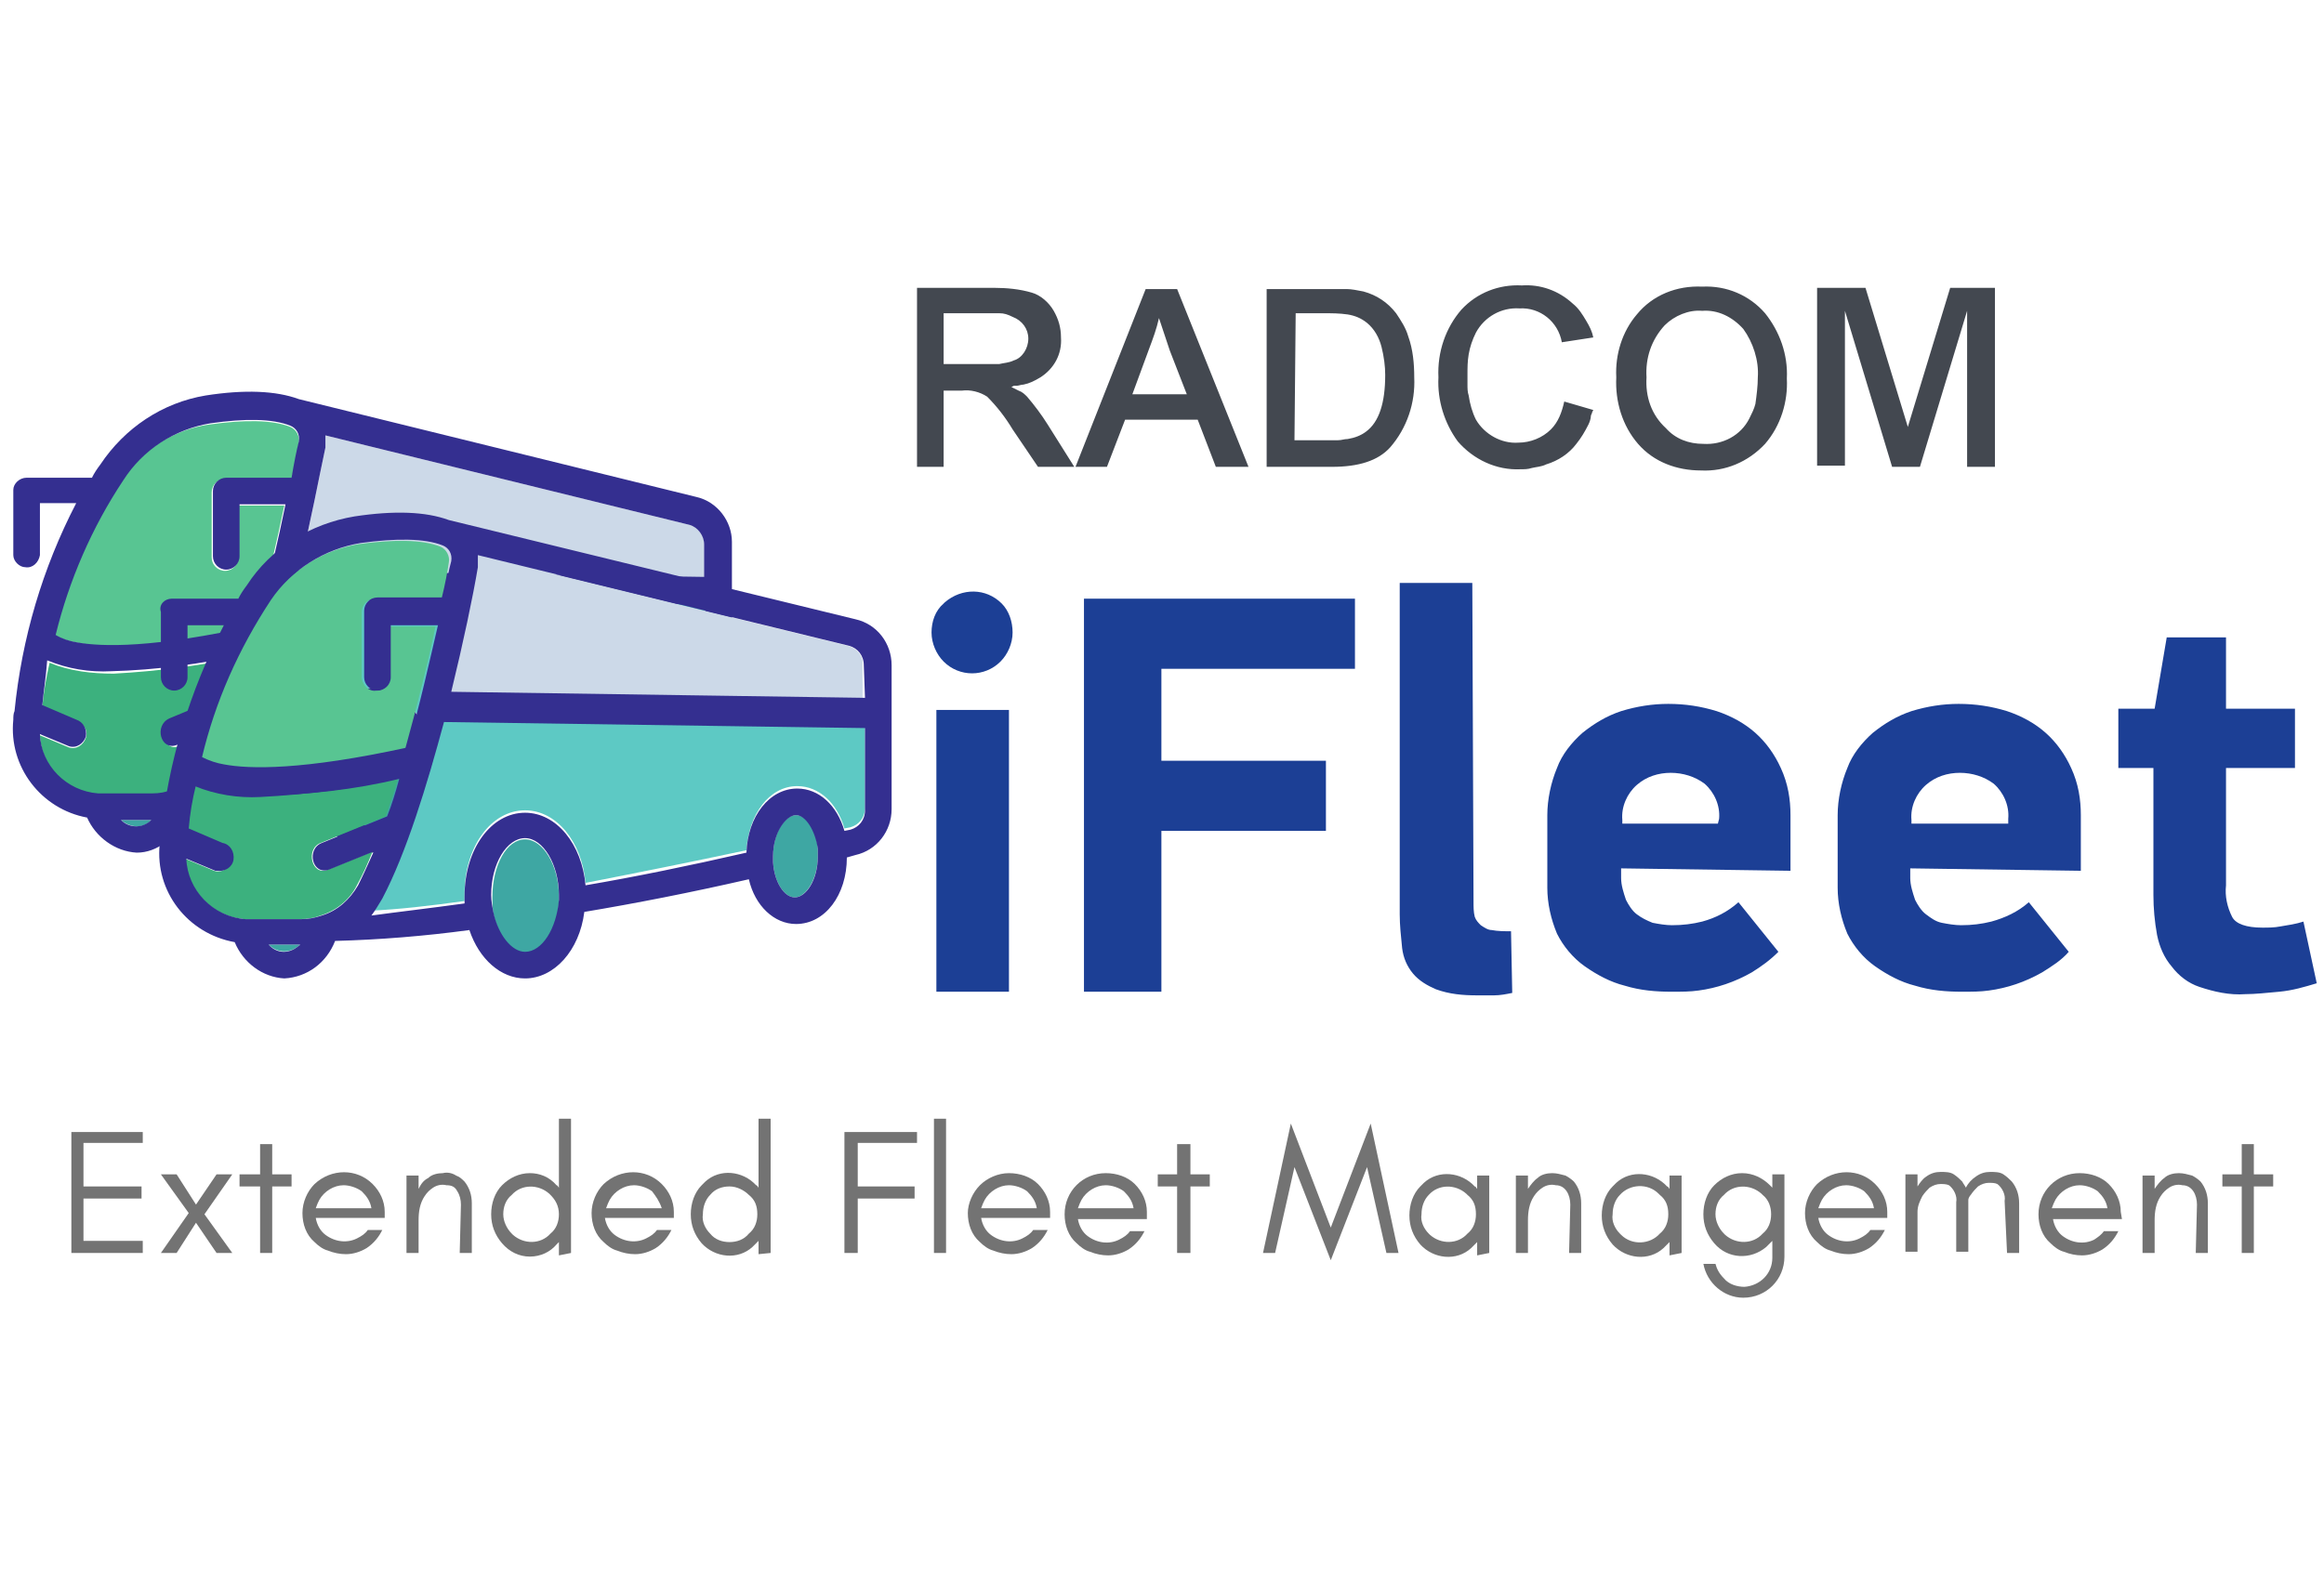
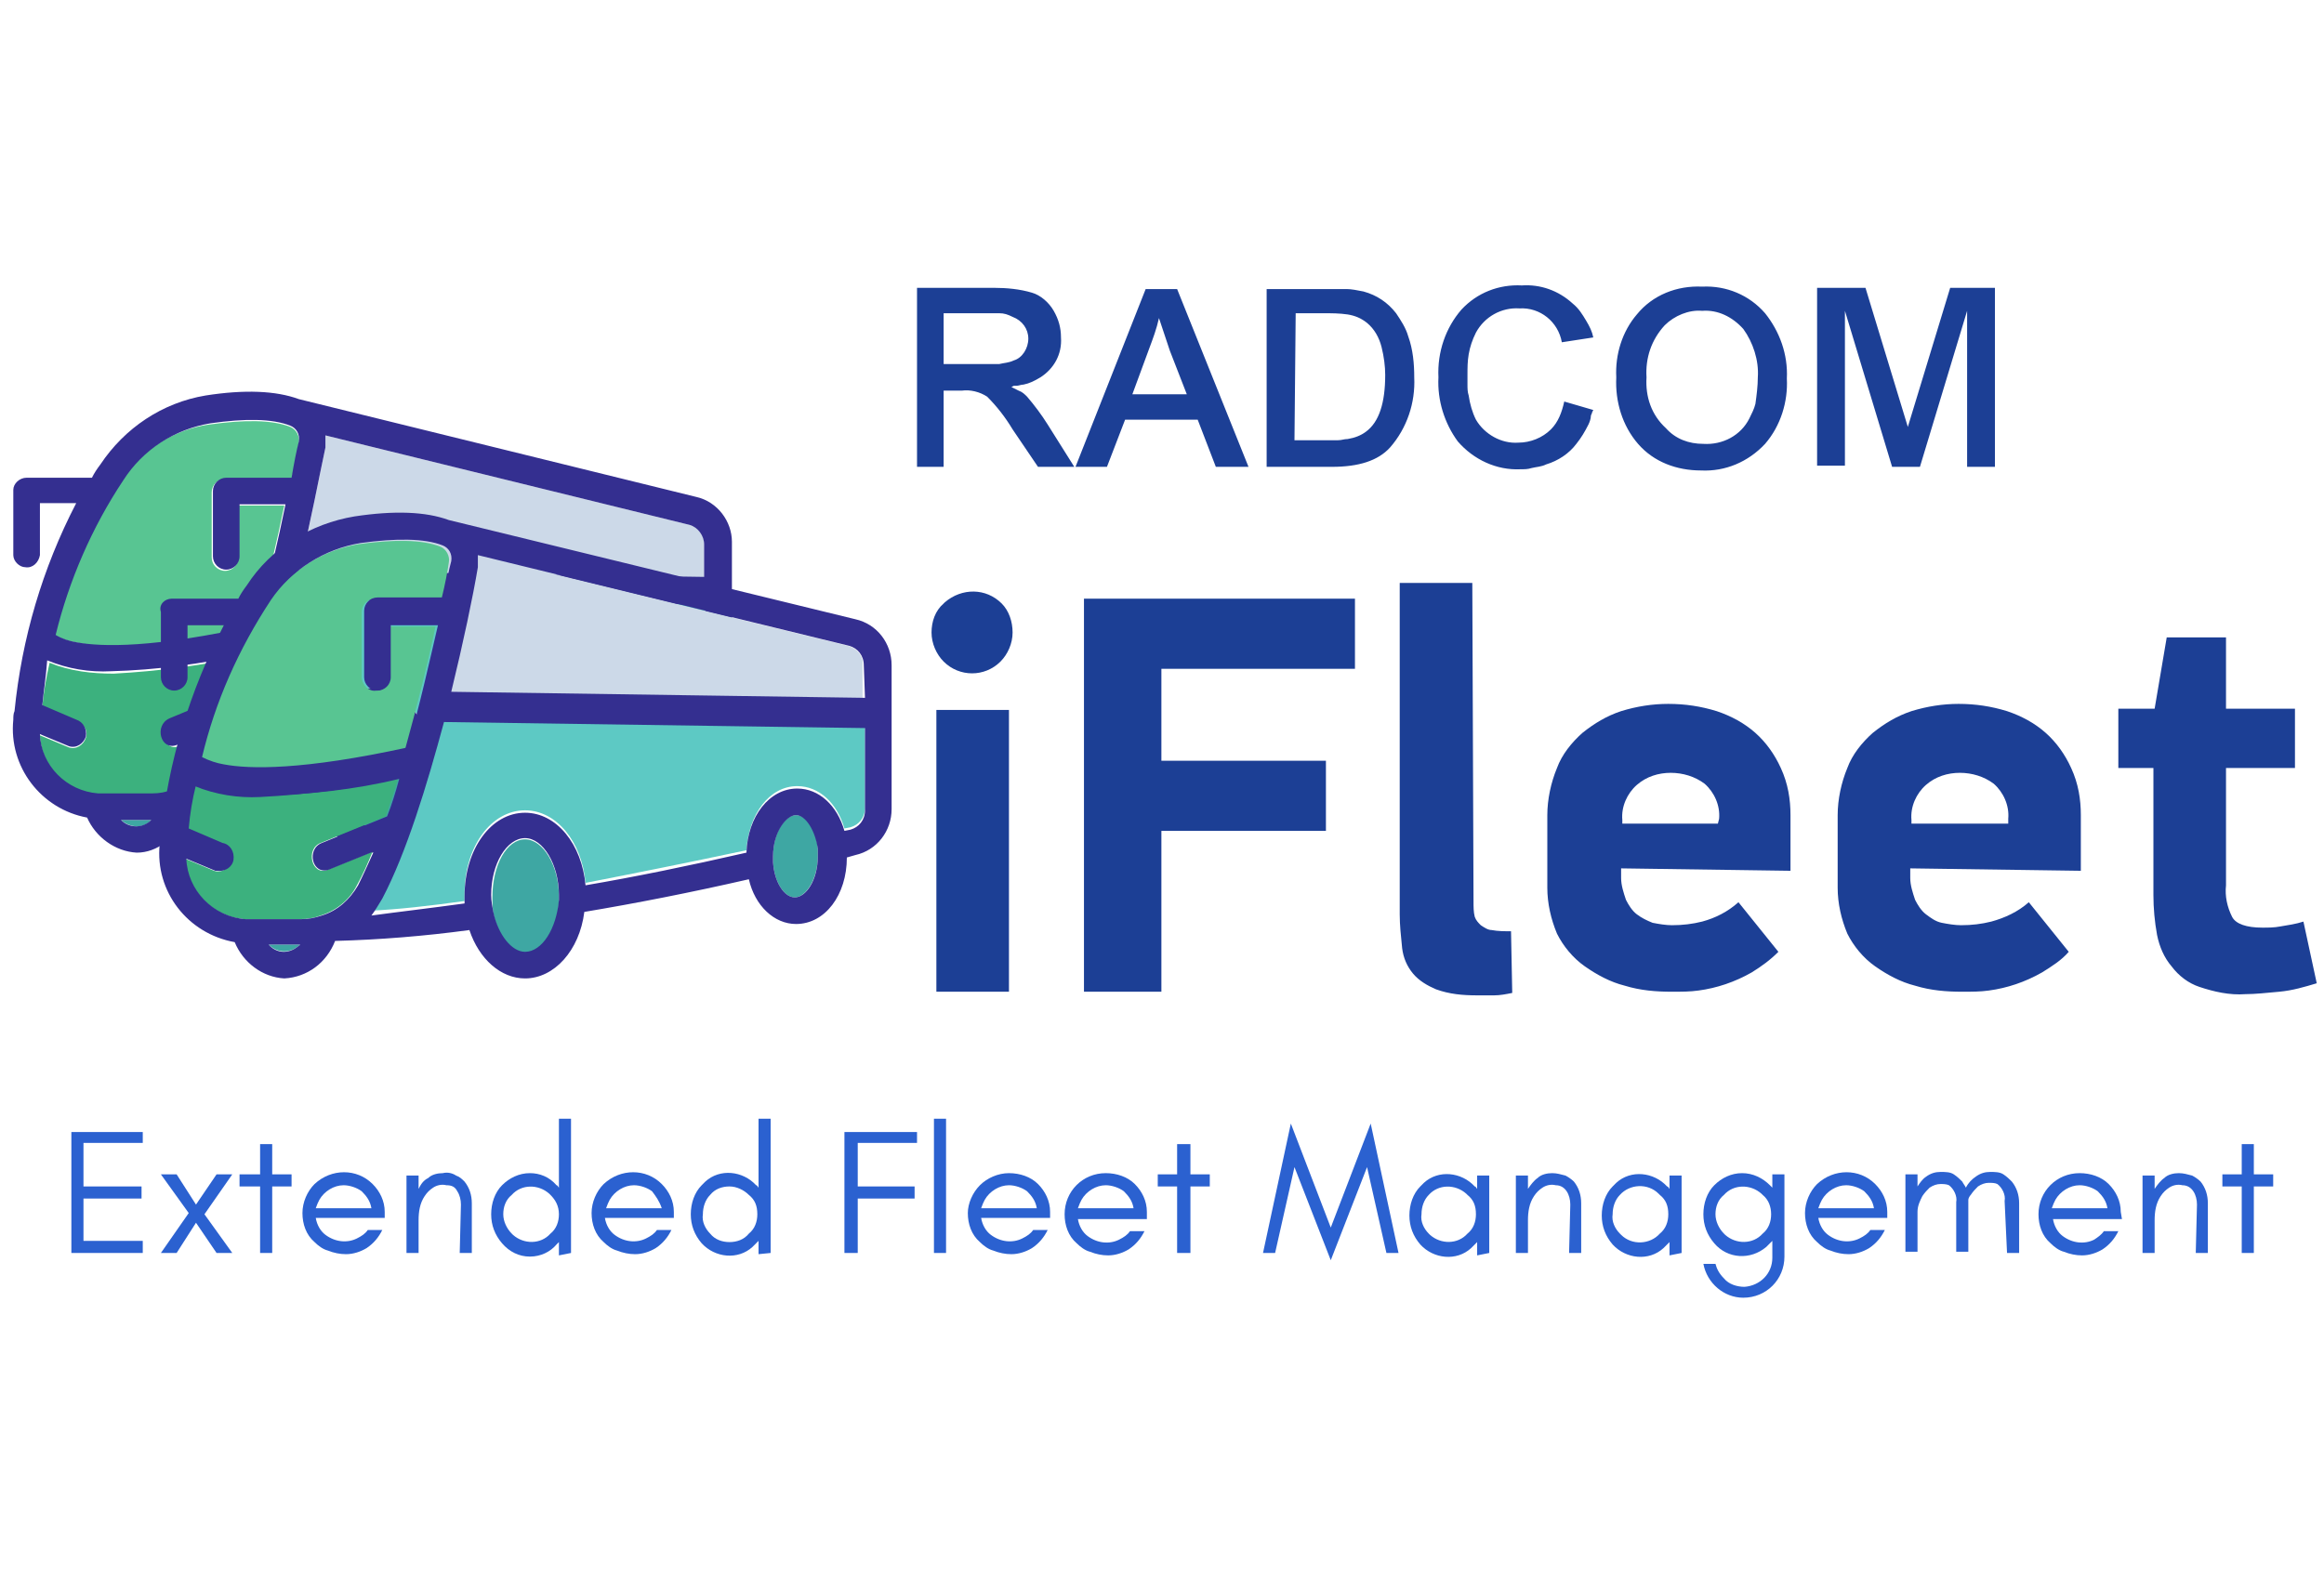
<svg xmlns="http://www.w3.org/2000/svg" version="1.1" id="Layer_1" x="0px" y="0px" viewBox="0 0 192.1 131.5" style="enable-background:new 0 0 192.1 131.5;" xml:space="preserve">
  <style type="text/css">
	.st0{fill:#CCD9E8;}
	.st1{fill:#3EA7A3;}
	.st2{fill:#5DC9C4;}
	.st3{fill:#58C592;}
	.st4{fill:#3CB17E;}
	.st5{fill:none;}
	.st6{fill:#342F90;}
- 	.st7{fill:#434850;}
- 	.st8{fill:#737373;}
+ 	.st7{fill:#1C3F95;}
+ 	.st8{fill:#2B61D0;}
	.st9{fill:#1C3F95;}
</style>
  <g id="Layer_2_1_">
    <g id="Layer_1-2">
      <path class="st0" d="M26.9,37L26.9,37c0-0.3,0-0.7,0-1L57,43.4c0.7,0.2,1.2,0.8,1.2,1.6v2.8l-33.5-0.5    C25.7,43.1,26.4,39.3,26.9,37" />
      <path class="st1" d="M52.7,57.2c0.8,0,1.6,1.2,1.8,2.7l0,0c0,0.2,0,0.4,0,0.6c0,1.9-1,3.4-1.8,3.4S51,62.6,50.9,61    c0-0.2,0-0.3,0-0.5C50.9,58.5,51.9,57.2,52.7,57.2" />
      <path class="st1" d="M30.8,59.2c1.4,0,2.7,2.2,2.7,4.6c0,0.1,0,0.2,0,0.3v0.1c-0.1,2.3-1.3,4.3-2.7,4.3c-1.1,0-2.2-1.4-2.6-3.2    c-0.1-0.5-0.1-0.9-0.1-1.4C28.1,61.3,29.3,59.2,30.8,59.2" />
      <path class="st1" d="M10,67.8h2.5C11.9,68.5,10.8,68.5,10,67.8C10.1,67.9,10,67.8,10,67.8" />
      <path class="st2" d="M24.2,49.4l34.1,0.5v6.8c0,0.7-0.5,1.4-1.2,1.6l-0.5,0.1c-0.6-2.1-2.1-3.5-3.8-3.5c-2.2,0-4,2.3-4.1,5.3    c-4.6,1-9,1.9-13,2.6c-0.3-3.4-2.3-5.9-4.9-5.9c-2.8,0-4.9,3-4.9,6.9c0,0.2,0,0.4,0,0.6c-2.9,0.4-5.4,0.7-7.6,0.8    c0.4-0.4,0.7-0.9,0.9-1.4C21.1,60.1,22.8,54.6,24.2,49.4" />
      <path class="st3" d="M17.3,35.1c2.9-0.4,5.2-0.4,6.7,0.2c0.5,0.2,0.8,0.8,0.7,1.3c-0.1,0.7-0.3,1.8-0.6,3h-5.5    c-0.6,0-1.1,0.5-1.1,1.1v5.4c0,0.6,0.5,1.1,1.1,1.1c0.6,0,1.1-0.5,1.1-1.1v-4.3h3.8c-0.6,2.9-1.4,6.4-2.4,10    c-8.5,1.9-12.8,1.8-14.9,1.3c-0.6-0.1-1.2-0.3-1.7-0.6c1.1-4.5,3-8.9,5.5-12.8C11.7,37.2,14.4,35.5,17.3,35.1" />
      <path class="st4" d="M20.5,54.2c-0.3,1.1-0.7,2.1-1,3.1l0,0l-5.3,2.2c-1.3,0.5-0.7,2.7,0.6,2.2l3.7-1.5c-0.4,0.9-0.8,1.8-1.2,2.7    c-0.6,1.2-1.6,2.1-2.9,2.5c-0.5,0.2-1.1,0.3-1.6,0.3H8.5H8.1c-2.6-0.2-4.7-2.3-4.8-4.9l2.4,1c0.6,0.2,1.2-0.2,1.4-0.8c0,0,0,0,0,0    c0.2-0.6-0.2-1.2-0.8-1.4l-2.8-1.2c0.1-1.1,0.3-2.3,0.6-3.6c1.7,0.7,3.5,0.9,5.3,0.9C13.1,55.5,16.9,55,20.5,54.2" />
      <rect x="0.8" y="32.5" class="st5" width="59.9" height="38" />
      <path class="st6" d="M2.2,39.5h5.4c0.2-0.4,0.4-0.7,0.7-1.1c2-3,5.1-5.1,8.7-5.7c3.2-0.5,5.8-0.4,7.7,0.3l32.9,8.1    c1.7,0.4,2.9,2,2.9,3.7v11.8c0,1.8-1.2,3.3-2.9,3.7l-0.7,0.2c0,3.1-1.8,5.5-4.1,5.5c-1.8,0-3.3-1.5-3.9-3.7    c-4.7,1-9.2,1.9-13.3,2.7c-0.4,3.2-2.4,5.5-4.8,5.5c-2,0-3.7-1.6-4.5-4c-3.6,0.5-7.3,0.8-10.9,0.9c-0.9,1.9-2.4,3.1-4.1,3.1    c-1.8-0.1-3.4-1.3-4.1-2.9c-3.8-0.7-6.5-4.2-6.1-8.1c0-0.2,0-0.5,0.1-0.7l0,0c0.6-6,2.3-11.8,5.1-17.2h-3v4.3    c-0.1,0.6-0.6,1.1-1.2,1c-0.5,0-1-0.5-1-1v-5.4C1.1,40,1.6,39.5,2.2,39.5 M58.2,45c0-0.7-0.5-1.4-1.2-1.6L26.9,36c0,0.3,0,0.7,0,1    l0,0c-0.5,2.3-1.2,6.1-2.2,10.2l33.5,0.5L58.2,45z M50.9,61c0.1,1.6,0.9,2.9,1.8,2.9s1.8-1.4,1.8-3.4c0-0.2,0-0.4,0-0.6l0,0    c-0.2-1.5-1-2.7-1.8-2.7s-1.8,1.4-1.8,3.3C50.9,60.7,50.9,60.9,50.9,61 M28.2,65.2c0.4,1.8,1.4,3.2,2.6,3.2c1.4,0,2.6-1.9,2.7-4.3    v-0.1c0-0.1,0-0.2,0-0.3c0-2.5-1.3-4.6-2.7-4.6s-2.7,2.1-2.7,4.6C28.1,64.3,28.1,64.7,28.2,65.2 M25.9,64.4c0-0.2,0-0.4,0-0.6    c0-3.8,2.2-6.9,4.9-6.9c2.5,0,4.6,2.5,4.9,5.9c4-0.7,8.4-1.6,13-2.6c0.1-3,1.8-5.3,4.1-5.3c1.7,0,3.2,1.4,3.8,3.5l0.5-0.1    c0.7-0.2,1.2-0.8,1.2-1.5V50l-34.1-0.5c-1.3,5.2-3,10.7-5,14.4c-0.3,0.5-0.6,0.9-0.9,1.4C20.5,65.1,23,64.8,25.9,64.4 M12.5,67.8    H10C10.7,68.5,11.8,68.5,12.5,67.8C12.5,67.9,12.5,67.8,12.5,67.8 M3.5,58.3l2.8,1.2c0.6,0.2,0.9,0.8,0.8,1.4    c-0.2,0.6-0.8,1-1.4,0.8l-2.4-1c0.1,2.6,2.2,4.7,4.8,4.9c0.1,0,0.3,0,0.4,0h4.1c0.6,0,1.1-0.1,1.6-0.3c1.3-0.4,2.3-1.3,2.9-2.5    c0.4-0.8,0.8-1.7,1.2-2.7l-3.7,1.5c-1.3,0.5-1.9-1.6-0.6-2.2l5.3-2.2l0,0c0.3-1,0.7-2,1-3.1c-3.7,0.8-7.4,1.3-11.1,1.4    c-1.8,0.1-3.6-0.2-5.3-0.9C3.8,56,3.6,57.2,3.5,58.3 M4.6,52.5c0.5,0.3,1.1,0.5,1.7,0.6c2.1,0.4,6.4,0.5,14.9-1.4    c1-3.5,1.8-7.1,2.4-10h-3.8v4.3c0,0.6-0.5,1.1-1.1,1.1c-0.6,0-1.1-0.5-1.1-1.1v-5.4c0-0.6,0.5-1.1,1.1-1.1h5.4    c0.2-1.2,0.4-2.2,0.6-3c0.1-0.6-0.2-1.1-0.7-1.3c-1.5-0.6-3.8-0.6-6.6-0.2c-3,0.5-5.6,2.2-7.2,4.7C7.6,43.6,5.7,48,4.6,52.5" />
      <rect x="1.1" y="32.5" class="st5" width="59.4" height="38" />
      <path class="st7" d="M161.2,23.8l-3.5,11.5h0l-3.5-11.5h-4v14.7h2.3V25.7h0l3.9,12.9h2.3l3.9-12.9l0,0v12.9h2.3V23.8H161.2z     M136.1,31.2c-0.1-1.6,0.4-3.1,1.5-4.3c0.8-0.8,2-1.3,3.1-1.2c1.3-0.1,2.5,0.5,3.4,1.5c0.8,1.1,1.3,2.6,1.2,4    c0,0.7-0.1,1.5-0.2,2.2c-0.1,0.4-0.3,0.8-0.5,1.2c-0.7,1.4-2.2,2.2-3.8,2.1c-1.2,0-2.3-0.4-3.1-1.3    C136.5,34.3,136,32.8,136.1,31.2 M133.6,31.2c-0.1,2,0.5,4,1.8,5.5c1.3,1.5,3.2,2.2,5.2,2.2c2,0.1,3.9-0.7,5.3-2.2    c1.3-1.5,1.9-3.5,1.8-5.4c0.1-2-0.6-3.9-1.8-5.4c-1.3-1.5-3.2-2.3-5.2-2.2c-2.1-0.1-4.1,0.7-5.4,2.3    C134.1,27.4,133.5,29.3,133.6,31.2 M131.7,27.9c-0.1-0.5-0.3-0.9-0.6-1.4c-0.3-0.5-0.6-1-1.1-1.4c-1.2-1.1-2.7-1.6-4.2-1.5    c-1.9-0.1-3.7,0.6-5,2c-1.3,1.5-2,3.5-1.9,5.6c-0.1,1.9,0.5,3.8,1.6,5.3c1.3,1.5,3.2,2.4,5.2,2.3c0.3,0,0.6,0,0.9-0.1    c0.4-0.1,0.8-0.1,1.2-0.3c1-0.3,1.9-0.9,2.5-1.7c0.4-0.5,0.7-1,1-1.6c0.1-0.2,0.2-0.5,0.2-0.7c0-0.1,0.1-0.2,0.1-0.3l0.1-0.2    l-2.4-0.7c-0.2,0.9-0.5,1.7-1.1,2.3c-0.7,0.7-1.7,1.1-2.7,1.1c-1.4,0.1-2.8-0.7-3.5-1.9c-0.3-0.6-0.5-1.3-0.6-2    c-0.1-0.3-0.1-0.6-0.1-0.9s0-0.5,0-0.8c0-0.6,0-1.1,0.1-1.7c0.1-0.6,0.3-1.2,0.6-1.8c0.7-1.3,2.1-2.1,3.6-2    c1.7-0.1,3.2,1.1,3.5,2.8L131.7,27.9z M107.1,25.9h2.3c0.7,0,1.3,0,2,0.1c0.6,0.1,1.1,0.3,1.6,0.7c0.6,0.5,1,1.2,1.2,2    c0.2,0.8,0.3,1.6,0.3,2.3c0,2.3-0.5,3.9-1.6,4.7c-0.4,0.3-0.9,0.5-1.5,0.6c-0.3,0-0.5,0.1-0.8,0.1c-0.2,0-0.4,0-0.8,0h-2.8    L107.1,25.9z M104.7,38.6h5.4c2.2,0,3.8-0.5,4.8-1.6c1.4-1.6,2.1-3.7,2-5.8c0-1.1-0.1-2.3-0.5-3.4c-0.2-0.7-0.6-1.3-1-1.9    c-0.7-0.9-1.6-1.5-2.7-1.8c-0.5-0.1-1-0.2-1.4-0.2c-0.3,0-0.8,0-1.4,0h-5.2L104.7,38.6z M95,28.8c0.3-0.8,0.6-1.6,0.8-2.5l0,0    c0.3,0.9,0.6,1.8,0.9,2.7l1.4,3.6h-4.5L95,28.8z M88.9,38.6h2.6l1.5-3.9h6l1.5,3.9h2.7l-5.9-14.7h-2.6L88.9,38.6z M78,25.9h4h0.6    c0.4,0,0.7,0.1,1.1,0.3c0.8,0.3,1.3,1,1.3,1.8c0,0.8-0.5,1.6-1.2,1.8c-0.4,0.2-0.8,0.2-1.2,0.3c-0.3,0-0.7,0-1.3,0H78V25.9z     M75.6,38.6H78v-6.3h1.5c0.7-0.1,1.5,0.1,2.1,0.5c0.8,0.8,1.5,1.7,2.1,2.7l2.1,3.1h3l-2.2-3.5c-0.5-0.8-1.1-1.6-1.7-2.3    c-0.2-0.2-0.4-0.4-0.7-0.5c-0.2-0.1-0.4-0.2-0.6-0.3l0,0l0.2-0.1h0.2c0.2,0,0.4-0.1,0.6-0.1c0.5-0.1,0.9-0.3,1.4-0.6    c1.1-0.7,1.8-1.9,1.7-3.3c0-0.8-0.2-1.5-0.6-2.2c-0.4-0.7-1.1-1.3-1.8-1.5c-1-0.3-2.1-0.4-3.1-0.4h-6.4V38.6z" />
      <polygon class="st8" points="11.8,103.6 11.8,102.6 6.9,102.6 6.9,99.1 11.7,99.1 11.7,98.1 6.9,98.1 6.9,94.5 11.8,94.5     11.8,93.6 5.9,93.6 5.9,103.6   " />
      <polygon class="st8" points="17.9,103.6 19.2,103.6 16.9,100.4 19.2,97.1 17.9,97.1 16.2,99.6 14.6,97.1 13.3,97.1 15.6,100.3     13.3,103.6 14.6,103.6 16.2,101.1   " />
      <polygon class="st8" points="19.8,98.1 21.5,98.1 21.5,103.6 22.5,103.6 22.5,98.1 24.1,98.1 24.1,97.1 22.5,97.1 22.5,94.6     21.5,94.6 21.5,97.1 19.8,97.1   " />
      <path class="st8" d="M30.7,99.9h-4.6c0.1-0.3,0.2-0.5,0.3-0.7c0.4-0.7,1.2-1.2,2-1.2c0.5,0,1.1,0.2,1.5,0.5    C30.3,98.9,30.6,99.3,30.7,99.9 M31.8,100.2c0-0.9-0.4-1.7-1-2.3c-1.3-1.3-3.4-1.3-4.8,0c-0.6,0.6-1,1.5-1,2.4    c0,0.9,0.3,1.8,1,2.4c0.3,0.3,0.7,0.6,1.1,0.7c0.5,0.2,1,0.3,1.5,0.3c0.6,0,1.2-0.2,1.7-0.5c0.6-0.4,1-0.9,1.3-1.5h-1.2    c-0.2,0.3-0.5,0.5-0.9,0.7c-0.8,0.4-1.8,0.3-2.6-0.3c-0.4-0.3-0.7-0.8-0.8-1.4h5.7L31.8,100.2z" />
      <path class="st8" d="M38,103.6h1v-4.1c0-0.7-0.2-1.3-0.6-1.8c-0.2-0.2-0.4-0.4-0.7-0.5C37.4,97,37,96.9,36.6,97    c-0.4,0-0.9,0.1-1.2,0.4c-0.4,0.2-0.6,0.5-0.8,0.9v-1.1h-1v6.4h1v-2.7c0-0.7,0.1-1.4,0.5-2c0.2-0.3,0.4-0.5,0.7-0.7    c0.3-0.2,0.7-0.3,1.1-0.2c0.4,0,0.7,0.1,0.9,0.5c0.2,0.3,0.3,0.7,0.3,1.1L38,103.6z" />
      <path class="st8" d="M47.2,103.6V92.5h-1v5.7c-0.1-0.1-0.1-0.2-0.2-0.2c-0.6-0.7-1.4-1-2.2-1c-0.9,0-1.7,0.4-2.3,1    c-0.6,0.6-0.9,1.5-0.9,2.4c0,0.9,0.3,1.7,0.9,2.4c0.6,0.7,1.4,1.1,2.3,1.1c0.9,0,1.7-0.4,2.2-1c0.1-0.1,0.1-0.1,0.2-0.2v1.1    L47.2,103.6z M46.2,100.4c0,0.6-0.2,1.2-0.7,1.6c-0.8,0.9-2.2,0.9-3.1,0.1c0,0-0.1-0.1-0.1-0.1c-0.4-0.4-0.7-1-0.7-1.6    c0-0.6,0.2-1.2,0.7-1.6c0.8-0.9,2.2-0.9,3.1-0.1c0,0,0.1,0.1,0.1,0.1C45.9,99.2,46.2,99.7,46.2,100.4" />
      <path class="st8" d="M54.7,99.9h-4.6c0.1-0.3,0.2-0.5,0.3-0.7c0.4-0.7,1.2-1.2,2-1.2c0.5,0,1.1,0.2,1.5,0.5    C54.2,98.9,54.5,99.3,54.7,99.9 M55.7,100.2c0-0.9-0.4-1.7-1-2.3c-1.3-1.3-3.4-1.3-4.8,0c-0.6,0.6-1,1.5-1,2.4    c0,0.9,0.3,1.8,1,2.4c0.3,0.3,0.7,0.6,1.1,0.7c0.5,0.2,1,0.3,1.5,0.3c0.6,0,1.2-0.2,1.7-0.5c0.6-0.4,1-0.9,1.3-1.5h-1.2    c-0.2,0.3-0.5,0.5-0.9,0.7c-0.8,0.4-1.8,0.3-2.6-0.3c-0.4-0.3-0.7-0.8-0.8-1.4h5.7L55.7,100.2z" />
      <path class="st8" d="M63.7,103.6V92.5h-1v5.7c-0.1-0.1-0.1-0.2-0.2-0.2c-1.1-1.2-3-1.4-4.2-0.3c-0.1,0.1-0.2,0.2-0.3,0.3    c-0.6,0.6-0.9,1.5-0.9,2.4c0,0.9,0.3,1.7,0.9,2.4c1.1,1.2,3,1.4,4.2,0.3c0.1-0.1,0.2-0.2,0.3-0.3c0.1-0.1,0.1-0.1,0.2-0.2v1.1    L63.7,103.6z M62.6,100.4c0,0.6-0.2,1.2-0.7,1.6c-0.4,0.5-1,0.7-1.6,0.7c-0.6,0-1.2-0.2-1.6-0.7c-0.4-0.4-0.7-1-0.6-1.6    c0-0.6,0.2-1.2,0.6-1.6c0.4-0.5,1-0.7,1.6-0.7c0.6,0,1.2,0.3,1.6,0.7C62.4,99.2,62.6,99.7,62.6,100.4" />
      <polygon class="st8" points="75.8,94.5 75.8,93.6 69.8,93.6 69.8,103.6 70.9,103.6 70.9,99.1 75.6,99.1 75.6,98.1 70.9,98.1     70.9,94.5   " />
      <rect x="77.2" y="92.5" class="st8" width="1" height="11.1" />
      <path class="st8" d="M85.7,99.9h-4.6c0.1-0.3,0.2-0.5,0.3-0.7c0.4-0.7,1.2-1.2,2-1.2c0.5,0,1.1,0.2,1.5,0.5    C85.3,98.9,85.6,99.3,85.7,99.9 M86.8,100.2c0-0.9-0.4-1.7-1-2.3c-0.6-0.6-1.5-0.9-2.4-0.9c-0.9,0-1.8,0.4-2.4,1    c-0.6,0.6-1,1.5-1,2.3c0,0.9,0.3,1.8,1,2.4c0.3,0.3,0.7,0.6,1.1,0.7c0.5,0.2,1,0.3,1.5,0.3c0.6,0,1.2-0.2,1.7-0.5    c0.6-0.4,1-0.9,1.3-1.5h-1.2c-0.2,0.3-0.5,0.5-0.9,0.7c-0.8,0.4-1.8,0.3-2.6-0.3c-0.4-0.3-0.7-0.8-0.8-1.4h5.7L86.8,100.2z" />
      <path class="st8" d="M93.7,99.9h-4.6c0.1-0.3,0.2-0.5,0.3-0.7c0.4-0.7,1.2-1.2,2-1.2c0.5,0,1.1,0.2,1.5,0.5    C93.3,98.9,93.6,99.3,93.7,99.9 M94.8,100.2c0-0.9-0.4-1.7-1-2.3c-0.6-0.6-1.5-0.9-2.4-0.9c-1.9,0-3.4,1.5-3.4,3.4    c0,0.9,0.3,1.8,1,2.4c0.3,0.3,0.7,0.6,1.1,0.7c0.5,0.2,1,0.3,1.5,0.3c0.6,0,1.2-0.2,1.7-0.5c0.6-0.4,1-0.9,1.3-1.5h-1.2    c-0.2,0.3-0.5,0.5-0.9,0.7c-0.8,0.4-1.8,0.3-2.6-0.3c-0.4-0.3-0.7-0.8-0.8-1.4h5.7L94.8,100.2z" />
      <polygon class="st8" points="95.7,98.1 97.3,98.1 97.3,103.6 98.4,103.6 98.4,98.1 100,98.1 100,97.1 98.4,97.1 98.4,94.6     97.3,94.6 97.3,97.1 95.7,97.1   " />
      <polygon class="st8" points="114.6,103.6 115.6,103.6 113.3,92.9 110,101.5 106.7,92.9 104.4,103.6 105.4,103.6 107,96.5     110,104.2 113,96.5   " />
      <path class="st8" d="M123.1,103.6v-6.4h-1v1.1c-0.1-0.1-0.1-0.2-0.2-0.2c-1.1-1.2-3-1.4-4.2-0.3c-0.1,0.1-0.2,0.2-0.3,0.3    c-0.6,0.6-0.9,1.5-0.9,2.4c0,0.9,0.3,1.7,0.9,2.4c1.1,1.2,3,1.4,4.2,0.3c0.1-0.1,0.2-0.2,0.3-0.3c0.1-0.1,0.1-0.1,0.2-0.2v1.1    L123.1,103.6z M122,100.4c0,0.6-0.2,1.2-0.7,1.6c-0.8,0.9-2.2,0.9-3.1,0.1c0,0-0.1-0.1-0.1-0.1c-0.4-0.4-0.7-1-0.6-1.6    c0-0.6,0.2-1.2,0.6-1.6c0.8-0.9,2.2-0.9,3.1-0.1c0,0,0.1,0.1,0.1,0.1C121.8,99.2,122,99.7,122,100.4" />
      <path class="st8" d="M129.7,103.6h1v-4.1c0-0.7-0.2-1.3-0.6-1.8c-0.2-0.2-0.5-0.4-0.7-0.5c-0.4-0.1-0.7-0.2-1.1-0.2    c-0.4,0-0.9,0.1-1.2,0.4c-0.3,0.2-0.6,0.6-0.8,0.9v-1.1h-1v6.4h1v-2.7c0-0.7,0.1-1.4,0.5-2c0.2-0.3,0.4-0.5,0.7-0.7    c0.3-0.2,0.7-0.3,1.1-0.2c0.4,0,0.7,0.2,0.9,0.5c0.2,0.3,0.3,0.7,0.3,1.1L129.7,103.6z" />
      <path class="st8" d="M139,103.6v-6.4h-1v1.1c-0.1-0.1-0.1-0.2-0.2-0.2c-1.1-1.2-3-1.4-4.2-0.3c-0.1,0.1-0.2,0.2-0.3,0.3    c-0.6,0.6-0.9,1.5-0.9,2.4c0,0.9,0.3,1.7,0.9,2.4c1.1,1.2,3,1.4,4.2,0.3c0.1-0.1,0.2-0.2,0.3-0.3c0.1-0.1,0.1-0.1,0.2-0.2v1.1    L139,103.6z M137.9,100.4c0,0.6-0.2,1.2-0.7,1.6c-0.8,0.9-2.3,1-3.2,0.1c0,0-0.1-0.1-0.1-0.1c-0.4-0.4-0.7-1-0.6-1.6    c0-0.6,0.2-1.2,0.6-1.6c0.8-0.9,2.3-1,3.2-0.1c0,0,0.1,0.1,0.1,0.1C137.7,99.2,137.9,99.7,137.9,100.4" />
      <path class="st8" d="M141.8,104.5h-1c0.3,1.6,1.7,2.8,3.3,2.8c1.9,0,3.4-1.5,3.4-3.4v-6.8h-1v1.1l-0.2-0.2c-0.6-0.6-1.4-1-2.3-1    c-0.9,0-1.7,0.4-2.3,1c-0.6,0.6-0.9,1.5-0.9,2.4c0,0.9,0.3,1.7,0.9,2.4c1.1,1.3,3,1.4,4.3,0.3c0.1-0.1,0.2-0.2,0.3-0.3l0.2-0.2    v1.4c0,1.3-1,2.3-2.3,2.4c-0.6,0-1.3-0.2-1.7-0.7C142.1,105.3,141.9,104.9,141.8,104.5 M146.4,100.4c0,0.6-0.2,1.2-0.7,1.6    c-0.8,0.9-2.2,0.9-3.1,0.1c0,0-0.1-0.1-0.1-0.1c-0.4-0.4-0.7-1-0.7-1.6c0-0.6,0.2-1.2,0.7-1.6c0.8-0.9,2.2-0.9,3.1-0.1    c0,0,0.1,0.1,0.1,0.1C146.2,99.2,146.4,99.8,146.4,100.4" />
      <path class="st8" d="M154.9,99.9h-4.6c0.1-0.3,0.2-0.5,0.3-0.7c0.4-0.7,1.2-1.2,2-1.2c0.5,0,1.1,0.2,1.5,0.5    C154.5,98.9,154.8,99.3,154.9,99.9 M156,100.2c0-0.9-0.4-1.7-1-2.3c-1.3-1.3-3.4-1.3-4.8,0c-0.6,0.6-1,1.5-1,2.4    c0,0.9,0.3,1.8,1,2.4c0.3,0.3,0.7,0.6,1.1,0.7c0.5,0.2,1,0.3,1.5,0.3c0.6,0,1.2-0.2,1.7-0.5c0.6-0.4,1-0.9,1.3-1.5h-1.2    c-0.2,0.3-0.5,0.5-0.9,0.7c-0.8,0.4-1.8,0.3-2.6-0.3c-0.4-0.3-0.7-0.8-0.8-1.4h5.7L156,100.2z" />
      <path class="st8" d="M165.9,103.6h1v-4.1c0-0.7-0.2-1.3-0.6-1.8c-0.2-0.2-0.4-0.4-0.7-0.6c-0.3-0.2-0.7-0.2-1.1-0.2    c-0.4,0-0.8,0.1-1.2,0.4c-0.3,0.2-0.6,0.5-0.8,0.9c-0.1-0.2-0.2-0.3-0.3-0.5c-0.2-0.2-0.4-0.4-0.7-0.6c-0.3-0.2-0.7-0.2-1.1-0.2    c-0.4,0-0.8,0.1-1.2,0.4c-0.3,0.2-0.5,0.5-0.7,0.8v-1h-1v6.4h1v-3.3c0-0.5,0.2-0.9,0.4-1.3c0.2-0.3,0.4-0.5,0.6-0.7    c0.3-0.2,0.6-0.3,0.9-0.3c0.2,0,0.5,0,0.7,0.1c0.4,0.3,0.7,0.9,0.6,1.4v4.1h1v-4.1v-0.2c0-0.1,0.1-0.3,0.2-0.4    c0.2-0.3,0.4-0.5,0.6-0.7c0.3-0.2,0.6-0.3,0.9-0.3c0.2,0,0.5,0,0.7,0.1c0.4,0.3,0.7,0.9,0.6,1.4L165.9,103.6z" />
      <path class="st8" d="M174.2,99.9h-4.6c0.1-0.3,0.2-0.5,0.3-0.7c0.4-0.7,1.2-1.2,2-1.2c0.5,0,1.1,0.2,1.5,0.5    C173.8,98.9,174.1,99.3,174.2,99.9 M175.3,100.2c0-0.9-0.4-1.7-1-2.3c-0.6-0.6-1.5-0.9-2.4-0.9c-1.9,0-3.4,1.5-3.4,3.4    c0,0.9,0.3,1.8,1,2.4c0.3,0.3,0.7,0.6,1.1,0.7c0.5,0.2,1,0.3,1.5,0.3c0.6,0,1.2-0.2,1.7-0.5c0.6-0.4,1-0.9,1.3-1.5h-1.2    c-0.2,0.3-0.5,0.5-0.8,0.7c-0.8,0.4-1.8,0.3-2.6-0.3c-0.4-0.3-0.7-0.8-0.8-1.4h5.7L175.3,100.2z" />
      <path class="st8" d="M181.5,103.6h1v-4.1c0-0.7-0.2-1.3-0.6-1.8c-0.2-0.2-0.5-0.4-0.7-0.5c-0.4-0.1-0.7-0.2-1.1-0.2    c-0.4,0-0.9,0.1-1.2,0.4c-0.3,0.2-0.6,0.6-0.8,0.9v-1.1h-1v6.4h1v-2.7c0-0.7,0.1-1.4,0.5-2c0.2-0.3,0.4-0.5,0.7-0.7    c0.3-0.2,0.7-0.3,1.1-0.2c0.4,0,0.7,0.2,0.9,0.5c0.2,0.3,0.3,0.7,0.3,1.1L181.5,103.6z" />
      <polygon class="st8" points="183.7,98.1 185.3,98.1 185.3,103.6 186.3,103.6 186.3,98.1 187.9,98.1 187.9,97.1 186.3,97.1     186.3,94.6 185.3,94.6 185.3,97.1 183.7,97.1   " />
      <path class="st9" d="M178,63.5V74c0,1.1,0.1,2.2,0.3,3.3c0.2,1,0.6,1.9,1.2,2.6c0.6,0.8,1.4,1.4,2.3,1.7c1.2,0.4,2.5,0.7,3.8,0.6    c0.8,0,1.7-0.1,2.8-0.2c1.1-0.1,2.1-0.4,3.1-0.7l-1.1-5.1c-0.6,0.2-1.3,0.3-1.9,0.4c-0.5,0.1-1,0.1-1.5,0.1    c-1.3,0-2.2-0.3-2.5-0.9c-0.4-0.8-0.6-1.7-0.5-2.6v-9.7h5.7v-4.9H184v-5.9h-4.9l-1,5.9h-3v4.9L178,63.5z M166,68.1h-8v-0.3    c-0.1-1.1,0.4-2.2,1.2-2.9c0.8-0.7,1.8-1,2.8-1c1,0,2,0.3,2.8,0.9c0.8,0.7,1.3,1.8,1.2,2.9L166,68.1z M172,72v-4.6    c0-1.3-0.2-2.6-0.8-3.9c-0.5-1.1-1.2-2.1-2.1-2.9c-0.9-0.8-2-1.4-3.2-1.8c-1.3-0.4-2.6-0.6-4-0.6c-1.3,0-2.6,0.2-3.9,0.6    c-1.2,0.4-2.2,1-3.2,1.8c-0.9,0.8-1.7,1.8-2.1,2.9c-0.5,1.2-0.8,2.6-0.8,3.9v6c0,1.3,0.3,2.6,0.8,3.8c0.5,1,1.3,2,2.3,2.7    c1,0.7,2.1,1.3,3.3,1.6c1.3,0.4,2.6,0.5,3.9,0.5c0.8,0,1.5,0,2.2-0.1c1.5-0.2,3-0.7,4.4-1.5c0.8-0.5,1.6-1,2.2-1.7l-3.3-4.1    c-0.9,0.8-2,1.3-3.1,1.6c-0.8,0.2-1.6,0.3-2.5,0.3c-0.5,0-1.1-0.1-1.6-0.2c-0.5-0.1-0.9-0.4-1.3-0.7c-0.4-0.3-0.7-0.8-0.9-1.2    c-0.2-0.6-0.4-1.2-0.4-1.8v-0.8L172,72z M142,68.1h-7.9v-0.3c-0.1-1.1,0.4-2.2,1.2-2.9c0.8-0.7,1.8-1,2.8-1c1,0,2,0.3,2.8,0.9    c0.8,0.7,1.3,1.8,1.2,2.9L142,68.1z M148,72v-4.6c0-1.3-0.2-2.6-0.8-3.9c-0.5-1.1-1.2-2.1-2.1-2.9c-0.9-0.8-2-1.4-3.2-1.8    c-1.3-0.4-2.6-0.6-4-0.6c-1.3,0-2.6,0.2-3.9,0.6c-1.2,0.4-2.2,1-3.2,1.8c-0.9,0.8-1.7,1.8-2.1,2.9c-0.5,1.2-0.8,2.6-0.8,3.9v6    c0,1.3,0.3,2.6,0.8,3.8c0.5,1,1.3,2,2.3,2.7c1,0.7,2.1,1.3,3.3,1.6c1.3,0.4,2.6,0.5,3.9,0.5c0.8,0,1.5,0,2.2-0.1    c1.5-0.2,3-0.7,4.4-1.5c0.8-0.5,1.5-1,2.2-1.7l-3.3-4.1c-0.9,0.8-1.9,1.3-3,1.6c-0.8,0.2-1.6,0.3-2.5,0.3c-0.5,0-1.1-0.1-1.6-0.2    c-0.5-0.2-0.9-0.4-1.3-0.7c-0.4-0.3-0.7-0.8-0.9-1.2c-0.2-0.6-0.4-1.2-0.4-1.8v-0.8L148,72z M121.7,48.2h-6v27.4    c0,0.9,0.1,1.8,0.2,2.8c0.1,0.8,0.4,1.5,0.9,2.1c0.5,0.6,1.2,1,1.9,1.3c1.1,0.4,2.2,0.5,3.4,0.5c0.4,0,0.9,0,1.4,0    c0.5,0,1-0.1,1.5-0.2l-0.1-5.1c-0.5,0-1.1,0-1.6-0.1c-0.3,0-0.6-0.2-0.9-0.4c-0.2-0.2-0.4-0.4-0.5-0.7c-0.1-0.4-0.1-0.8-0.1-1.3    L121.7,48.2z M96,55.3H112v-5.8H89.6V82H96V68.7h13.6v-5.8H96L96,55.3z M78,54.7c1.3,1.3,3.4,1.3,4.7,0c0.6-0.6,1-1.5,1-2.4    c0-0.9-0.3-1.8-0.9-2.4c-1.3-1.3-3.3-1.3-4.7-0.1c0,0,0,0-0.1,0.1c-0.7,0.6-1,1.5-1,2.4C77,53.2,77.4,54.1,78,54.7 M83.4,58.7h-6    V82h6V58.7z" />
      <path class="st0" d="M39.4,46.9L39.4,46.9c0-0.3,0-0.7,0-1l30.7,7.5c0.7,0.2,1.3,0.8,1.2,1.6v2.8l-34.2-0.5    C38.2,53.1,39,49.3,39.4,46.9" />
      <path class="st1" d="M65.8,67.4c0.9,0,1.7,1.2,1.8,2.8l0,0c0,0.2,0,0.4,0,0.6c0,1.9-1,3.4-1.9,3.4s-1.7-1.3-1.8-2.9    c0-0.2,0-0.3,0-0.5C63.9,68.8,64.9,67.4,65.8,67.4" />
      <path class="st1" d="M43.4,69.4c1.5,0,2.8,2.2,2.8,4.7c0,0.1,0,0.2,0,0.3v0.1c-0.1,2.4-1.3,4.3-2.8,4.3c-1.2,0-2.2-1.4-2.6-3.2    c-0.1-0.5-0.1-0.9-0.1-1.4C40.7,71.5,41.9,69.4,43.4,69.4" />
      <path class="st1" d="M22.2,78.1h2.6C24.1,78.8,23,78.9,22.2,78.1C22.3,78.2,22.2,78.2,22.2,78.1" />
      <path class="st2" d="M36.7,59.5l34.8,0.5v6.8c0,0.8-0.5,1.4-1.2,1.6l-0.5,0.1c-0.6-2.1-2.1-3.5-3.9-3.5c-2.3,0-4,2.3-4.2,5.3    c-4.7,1-9.2,1.9-13.3,2.7c-0.3-3.4-2.4-6-5-6c-2.8,0-5,3-5,6.9c0,0.2,0,0.4,0,0.6c-2.9,0.4-5.5,0.7-7.8,0.8    c0.4-0.4,0.7-0.9,0.9-1.4C33.6,70.3,35.3,64.8,36.7,59.5" />
      <path class="st3" d="M29.6,45c2.9-0.4,5.3-0.4,6.8,0.2c0.5,0.2,0.8,0.8,0.7,1.3c-0.1,0.7-0.3,1.8-0.6,3h-5.5    c-0.6,0-1.1,0.5-1.1,1.1v5.5c0.1,0.6,0.6,1.1,1.2,1c0.6,0,1-0.5,1-1v-4.3h3.9c-0.6,2.9-1.5,6.5-2.5,10.1    c-8.7,1.9-13.1,1.8-15.2,1.4c-0.6-0.1-1.2-0.3-1.8-0.6c1.1-4.6,3-8.9,5.6-12.9C24,47.2,26.6,45.5,29.6,45" />
      <path class="st4" d="M32.9,64.4c-0.3,1.1-0.7,2.1-1,3.1l0,0l-5.4,2.2c-1.3,0.5-0.7,2.8,0.6,2.2l3.7-1.5c-0.4,1-0.8,1.9-1.3,2.8    c-0.6,1.2-1.7,2.1-3,2.5c-0.5,0.2-1.1,0.3-1.7,0.3h-4.2h-0.4c-2.6-0.2-4.7-2.3-4.9-5l2.4,1c0.6,0.2,1.3-0.2,1.4-0.8    c0.2-0.6-0.2-1.3-0.8-1.4l-2.8-1.2c0.1-1.1,0.3-2.3,0.6-3.6c1.7,0.7,3.6,1,5.4,0.9C25.4,65.7,29.2,65.2,32.9,64.4" />
      <rect x="12.8" y="42.4" class="st5" width="61" height="38.5" />
      <path class="st6" d="M14.2,49.5h5.5c0.2-0.4,0.4-0.7,0.7-1.1c2-3.1,5.3-5.1,8.9-5.7c3.3-0.5,5.9-0.4,7.8,0.3l33.6,8.2    c1.8,0.4,3,2,3,3.8v11.9c0,1.8-1.2,3.4-3,3.8L70,70.9c0,3.1-1.8,5.5-4.2,5.5c-1.8,0-3.4-1.5-3.9-3.7c-4.8,1.1-9.4,2-13.6,2.7    c-0.4,3.2-2.5,5.5-4.9,5.5c-2,0-3.8-1.6-4.6-4c-3.7,0.5-7.4,0.8-11.1,0.9c-0.7,1.8-2.3,3-4.2,3.1c-1.8-0.1-3.4-1.3-4.1-3    c-3.9-0.7-6.6-4.2-6.2-8.1c0-0.2,0-0.5,0.1-0.7v-0.1c0.6-6,2.4-11.9,5.2-17.3h-3v4.3c0,0.6-0.5,1.1-1.1,1.1s-1.1-0.5-1.1-1.1v-5.4    C13.1,50,13.6,49.5,14.2,49.5 M71.4,55c0-0.8-0.5-1.4-1.2-1.6l-30.7-7.5c0,0.3,0,0.7,0,1l0,0c-0.4,2.4-1.2,6.2-2.2,10.3l34.2,0.5    L71.4,55z M63.9,71.3c0.1,1.6,0.9,2.9,1.8,2.9s1.9-1.4,1.9-3.4c0-0.2,0-0.4,0-0.6l0,0c-0.2-1.5-1-2.8-1.8-2.8    c-0.8,0-1.9,1.4-1.9,3.4C63.9,70.9,63.9,71.1,63.9,71.3 M40.8,75.5c0.4,1.8,1.5,3.2,2.6,3.2c1.4,0,2.6-1.9,2.8-4.3v-0.1    c0-0.1,0-0.2,0-0.3c0-2.5-1.3-4.7-2.8-4.7c-1.5,0-2.8,2.1-2.8,4.7C40.6,74.5,40.7,75,40.8,75.5 M38.4,74.7c0-0.2,0-0.4,0-0.6    c0-3.9,2.2-6.9,5-6.9c2.6,0,4.7,2.6,5,6c4.1-0.7,8.5-1.6,13.3-2.7c0.1-3,1.9-5.3,4.2-5.3c1.8,0,3.3,1.4,3.9,3.5l0.5-0.1    c0.7-0.2,1.2-0.8,1.2-1.6v-6.8l-34.8-0.5c-1.4,5.2-3.1,10.8-5.1,14.6c-0.3,0.5-0.6,1-0.9,1.4C32.9,75.4,35.5,75.1,38.4,74.7     M24.8,78.1h-2.6C22.9,78.9,24,78.9,24.8,78.1C24.7,78.2,24.8,78.2,24.8,78.1 M15.6,68.5l2.8,1.2c0.6,0.1,1,0.7,0.9,1.4    c-0.1,0.6-0.7,1-1.4,0.9c0,0-0.1,0-0.1,0l-2.4-1c0.1,2.6,2.2,4.8,4.9,5h0.4h4.2c0.6,0,1.1-0.1,1.7-0.3c1.3-0.4,2.3-1.3,3-2.5    c0.4-0.8,0.8-1.7,1.3-2.8l-3.7,1.5c-1.4,0.5-1.9-1.7-0.6-2.2l5.4-2.2l0,0c0.4-1,0.7-2,1-3.1c-3.7,0.9-7.5,1.3-11.4,1.4    c-1.8,0.1-3.7-0.2-5.4-0.9C15.9,66.1,15.7,67.3,15.6,68.5 M16.7,62.6c0.6,0.3,1.2,0.5,1.8,0.6c2.1,0.4,6.5,0.5,15.2-1.4    c1-3.5,1.8-7.1,2.5-10.1h-3.9v4.3c0,0.6-0.5,1.1-1.1,1.1c-0.6,0-1.1-0.5-1.1-1.1v-5.5c0-0.6,0.5-1.1,1.1-1.1h5.5    c0.2-1.2,0.4-2.3,0.6-3c0.1-0.6-0.2-1.1-0.7-1.3c-1.5-0.6-3.9-0.6-6.8-0.2c-3,0.5-5.7,2.2-7.4,4.7C19.7,53.7,17.8,58,16.7,62.6" />
      <rect x="13.1" y="42.4" class="st5" width="60.6" height="38.5" />
    </g>
  </g>
</svg>
